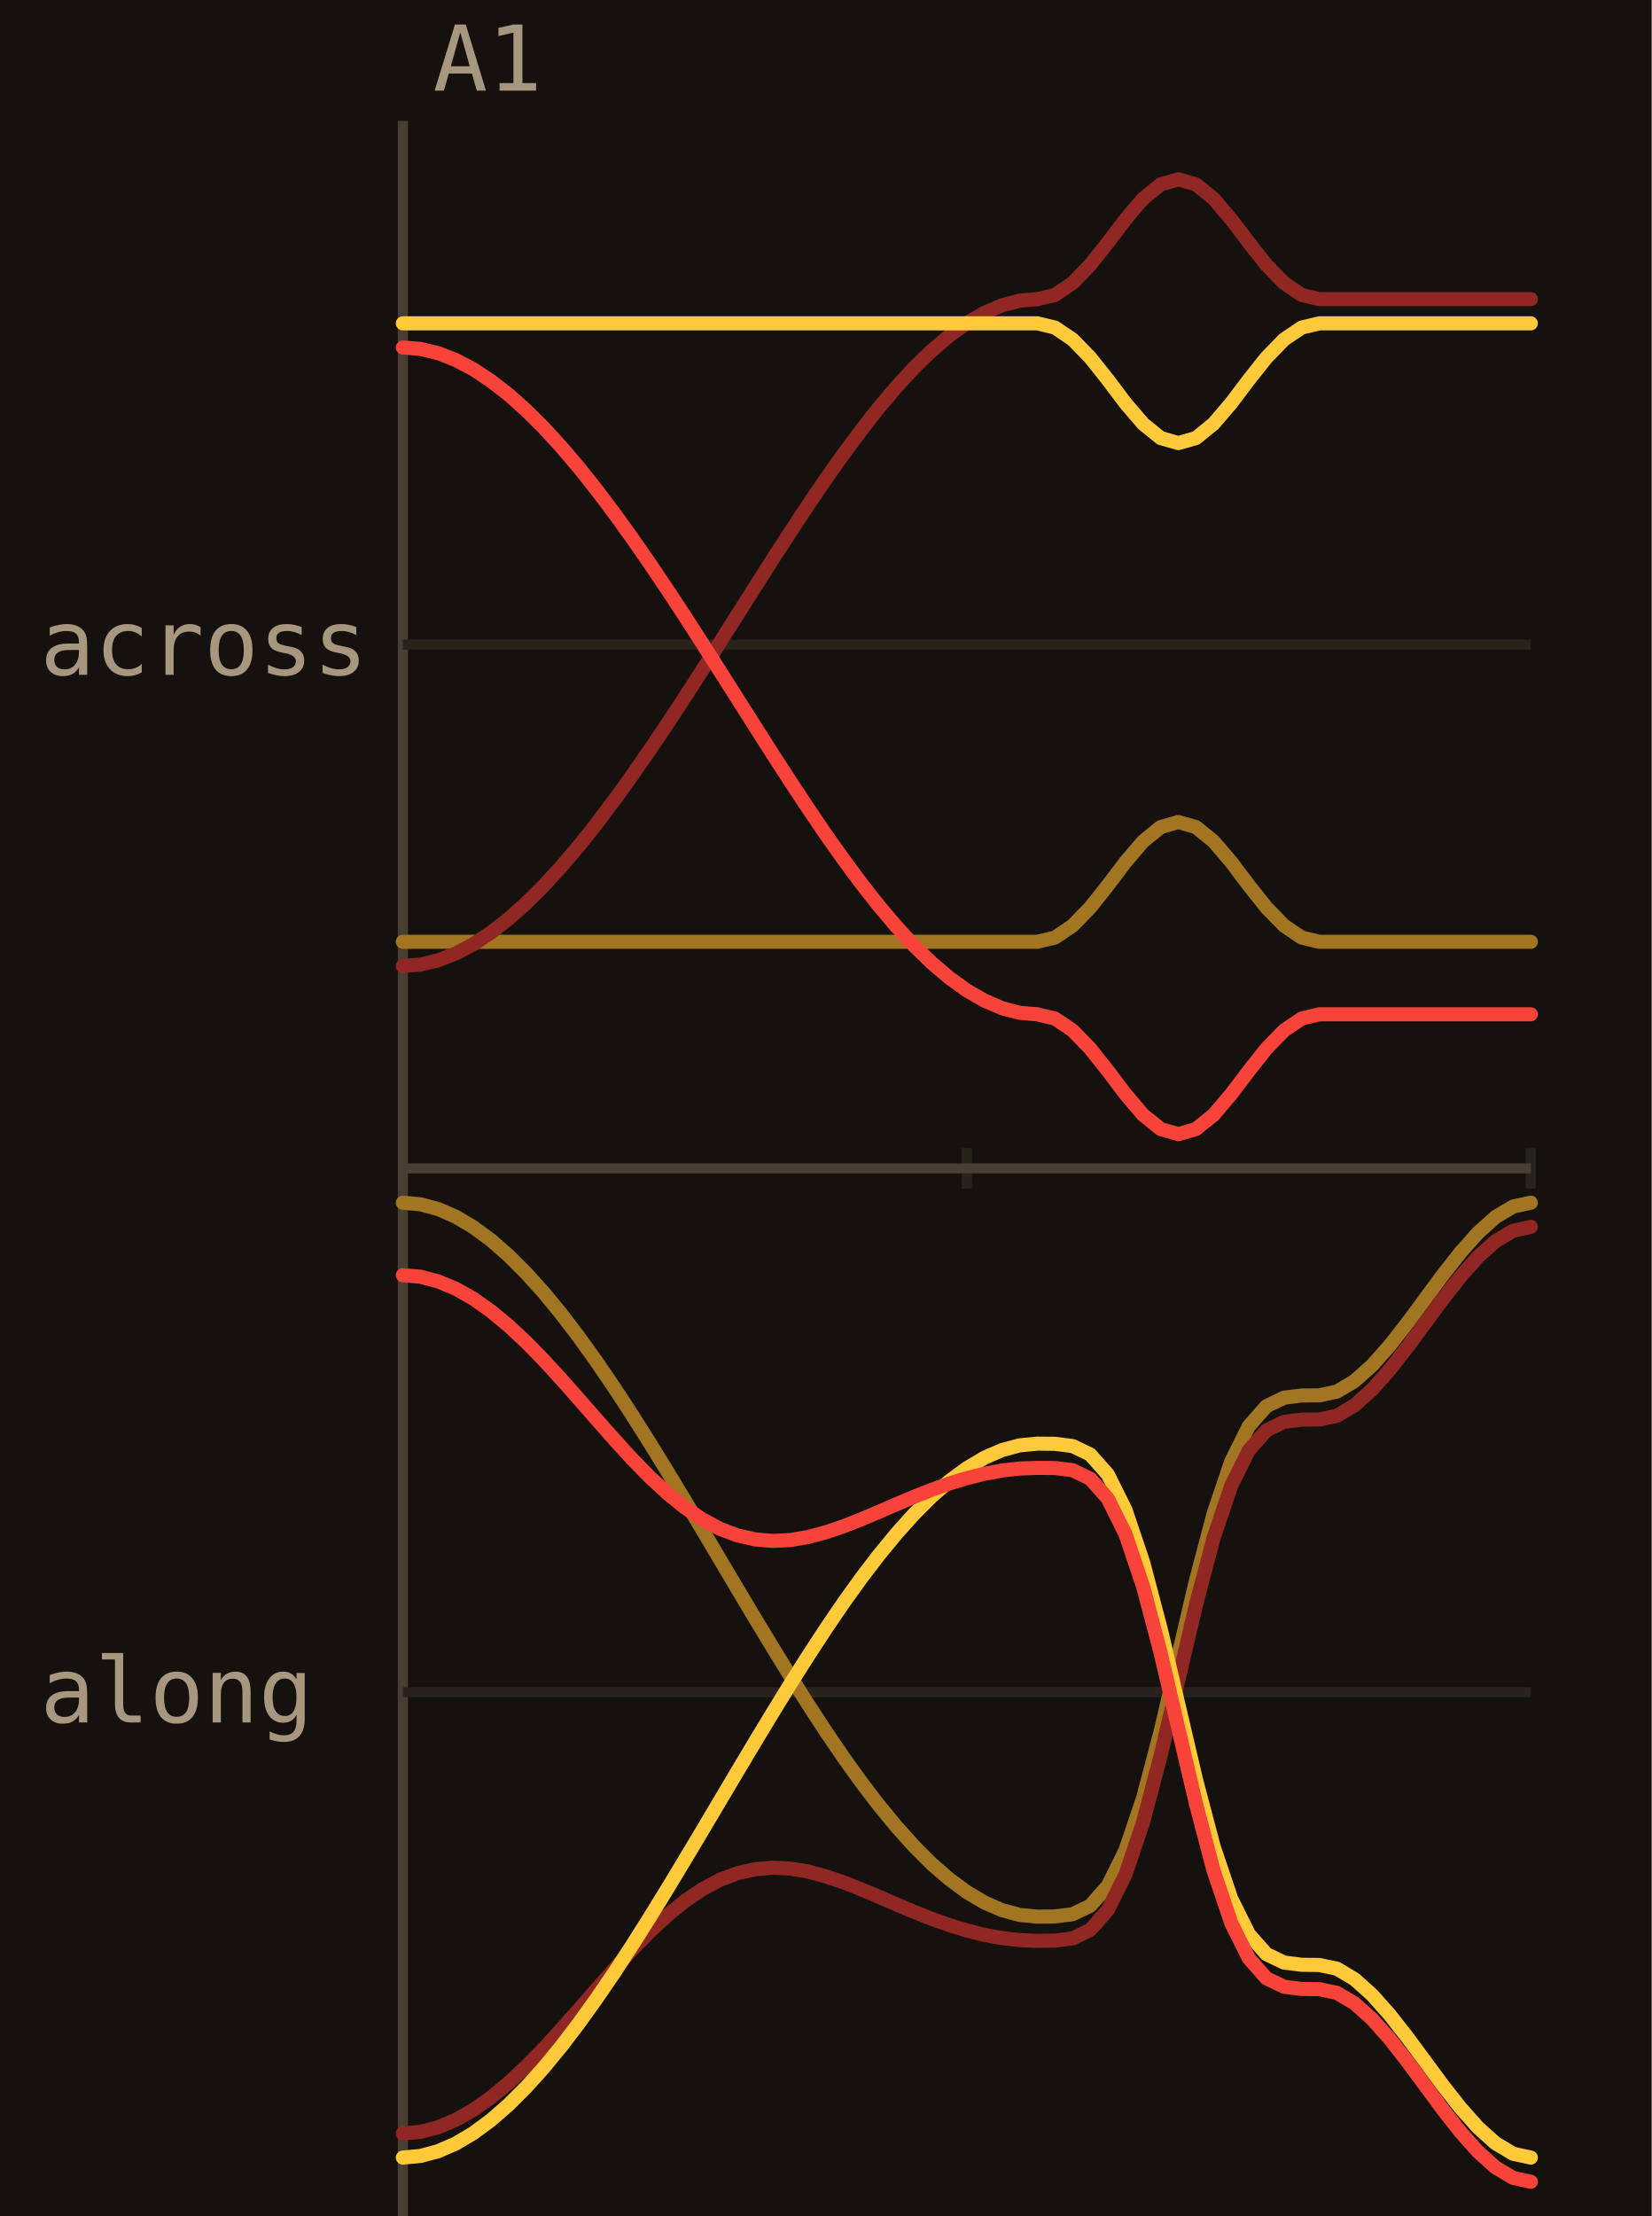
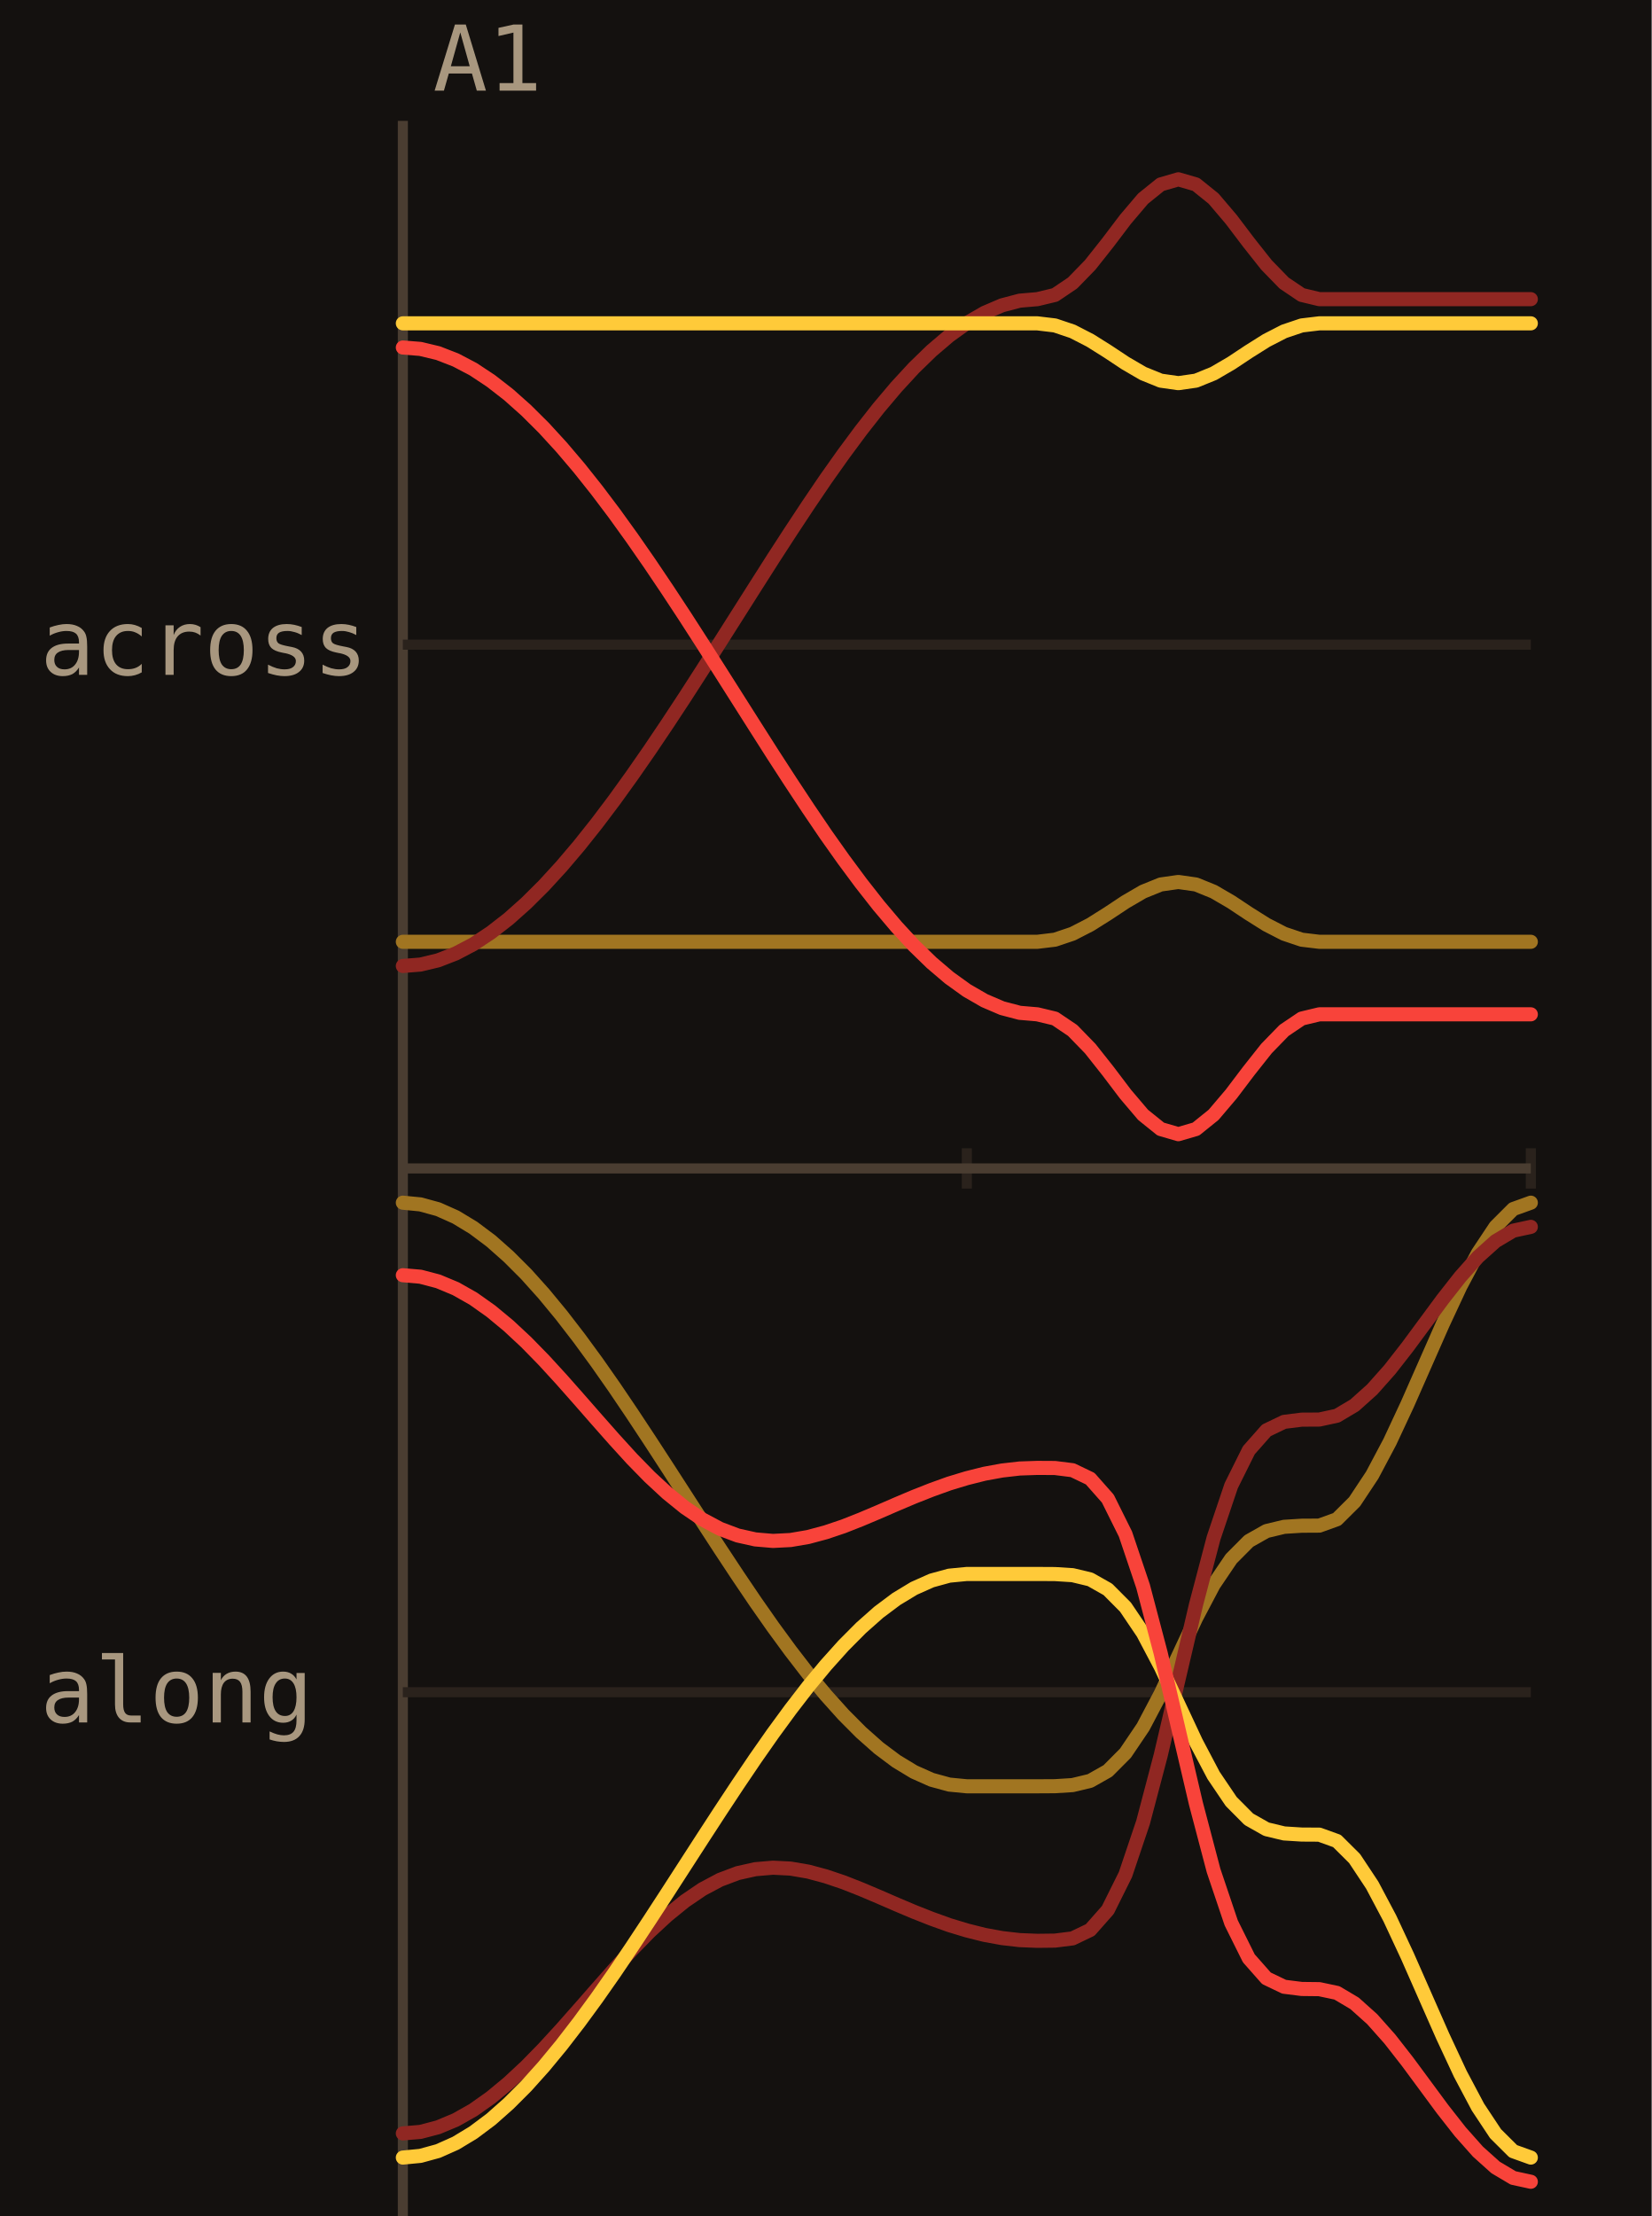
<svg xmlns="http://www.w3.org/2000/svg" viewBox="0 0 164 220" width="164" height="220" role="img">
  <rect width="164" height="220" fill="#14110f" />
  <path d="M40 12L40 220" stroke="#4a3d31" stroke-width="1" fill="none" />
  <path d="M96 114L96 118" stroke="#2a221c" stroke-width="1" fill="none" />
  <path d="M152 114L152 118" stroke="#2a221c" stroke-width="1" fill="none" />
  <path d="M40 64L152 64" stroke="#2a221c" stroke-width="1" fill="none" />
  <text x="4" y="67" fill="#a8977f" font-size="9" font-family="ui-monospace, Menlo, monospace">across</text>
  <path d="M40 168L152 168" stroke="#2a221c" stroke-width="1" fill="none" />
  <text x="4" y="171" fill="#a8977f" font-size="9" font-family="ui-monospace, Menlo, monospace">along</text>
  <path d="M40 116L152 116" stroke="#4a3d31" stroke-width="1" fill="none" />
  <text x="43" y="9" fill="#a8977f" font-size="9" font-family="ui-monospace, Menlo, monospace">A1</text>
-   <path d="M40 93.5L41.75 93.5L43.5 93.5L45.25 93.5L47 93.5L48.75 93.5L50.5 93.5L52.25 93.5L54 93.5L55.75 93.5L57.5 93.5L59.25 93.5L61 93.5L62.75 93.5L64.5 93.5L66.25 93.5L68 93.5L69.75 93.5L71.5 93.5L73.25 93.5L75 93.5L76.75 93.5L78.5 93.5L80.25 93.5L82 93.5L83.75 93.5L85.5 93.5L87.25 93.5L89 93.5L90.75 93.5L92.5 93.5L94.25 93.5L96 93.5L97.75 93.5L99.5 93.5L101.25 93.5L103 93.5L104.75 93.08L106.5 91.9L108.25 90.1L110 87.9L111.75 85.58L113.5 83.53L115.25 82.11L117 81.61L118.75 82.11L120.5 83.53L122.25 85.58L124 87.9L125.75 90.1L127.5 91.9L129.25 93.08L131 93.5L132.75 93.5L134.5 93.5L136.25 93.5L138 93.5L139.75 93.5L141.5 93.5L143.25 93.5L145 93.5L146.75 93.5L148.5 93.5L150.25 93.5L152 93.5" fill="none" stroke="#a17521" stroke-width="1.4" stroke-linecap="round" stroke-linejoin="round" />
+   <path d="M40 93.5L41.75 93.5L43.5 93.5L45.25 93.5L47 93.5L48.75 93.5L50.5 93.5L52.25 93.5L54 93.5L55.75 93.5L57.5 93.5L59.25 93.5L61 93.5L62.75 93.5L64.5 93.5L66.25 93.5L68 93.5L69.75 93.5L71.5 93.5L73.25 93.5L75 93.5L76.75 93.5L78.5 93.5L80.25 93.5L82 93.5L83.75 93.5L85.5 93.5L87.25 93.5L89 93.5L90.75 93.5L92.5 93.5L94.25 93.5L96 93.5L97.75 93.5L99.5 93.5L101.25 93.5L103 93.5L104.75 93.29L106.5 92.7L108.25 91.8L110 90.7L111.75 89.54L113.5 88.52L115.25 87.81L117 87.56L118.75 87.81L120.5 88.52L122.25 89.54L124 90.7L125.75 91.8L127.5 92.7L129.25 93.29L131 93.5L132.75 93.5L134.5 93.5L136.25 93.5L138 93.5L139.75 93.5L141.5 93.5L143.25 93.5L145 93.5L146.75 93.5L148.5 93.5L150.25 93.5L152 93.5" fill="none" stroke="#a17521" stroke-width="1.4" stroke-linecap="round" stroke-linejoin="round" />
  <path d="M40 95.9L41.75 95.76L43.5 95.34L45.25 94.66L47 93.74L48.75 92.58L50.5 91.22L52.25 89.66L54 87.92L55.75 86.01L57.5 83.95L59.25 81.75L61 79.43L62.75 77L64.5 74.48L66.25 71.88L68 69.22L69.75 66.5L71.5 63.75L73.25 60.99L75 58.23L76.75 55.48L78.5 52.78L80.25 50.13L82 47.55L83.75 45.08L85.5 42.72L87.25 40.49L89 38.42L90.75 36.52L92.5 34.82L94.25 33.33L96 32.07L97.75 31.06L99.5 30.31L101.25 29.85L103 29.7L104.75 29.28L106.5 28.1L108.25 26.3L110 24.09L111.75 21.78L113.5 19.72L115.25 18.31L117 17.8L118.75 18.31L120.5 19.72L122.25 21.78L124 24.09L125.75 26.3L127.5 28.1L129.25 29.28L131 29.7L132.75 29.7L134.5 29.7L136.25 29.7L138 29.7L139.75 29.7L141.5 29.7L143.25 29.7L145 29.7L146.75 29.7L148.5 29.7L150.25 29.7L152 29.7" fill="none" stroke="#902722" stroke-width="1.4" stroke-linecap="round" stroke-linejoin="round" />
-   <path d="M40 32.1L41.75 32.1L43.5 32.1L45.25 32.1L47 32.1L48.75 32.1L50.5 32.1L52.25 32.1L54 32.1L55.75 32.1L57.5 32.1L59.25 32.1L61 32.1L62.75 32.1L64.5 32.1L66.25 32.1L68 32.1L69.75 32.1L71.5 32.1L73.25 32.1L75 32.1L76.75 32.1L78.5 32.1L80.25 32.1L82 32.1L83.75 32.1L85.5 32.1L87.25 32.1L89 32.1L90.75 32.1L92.5 32.1L94.25 32.1L96 32.1L97.75 32.1L99.5 32.1L101.25 32.1L103 32.1L104.75 32.52L106.5 33.7L108.25 35.5L110 37.7L111.75 40.02L113.5 42.07L115.25 43.49L117 43.99L118.75 43.49L120.5 42.07L122.25 40.02L124 37.7L125.75 35.5L127.5 33.7L129.25 32.52L131 32.1L132.75 32.1L134.5 32.1L136.25 32.1L138 32.1L139.75 32.1L141.5 32.1L143.25 32.1L145 32.1L146.75 32.1L148.5 32.1L150.25 32.1L152 32.1" fill="none" stroke="#ffca39" stroke-width="1.4" stroke-linecap="round" stroke-linejoin="round" />
+   <path d="M40 32.1L41.75 32.1L43.5 32.1L45.25 32.1L47 32.1L48.75 32.1L50.5 32.1L52.25 32.1L54 32.1L55.75 32.1L57.5 32.1L59.25 32.1L61 32.1L62.75 32.1L64.5 32.1L66.25 32.1L68 32.1L69.75 32.1L71.5 32.1L73.25 32.1L75 32.1L76.75 32.1L78.5 32.1L80.25 32.1L82 32.1L83.75 32.1L85.5 32.1L87.25 32.1L89 32.1L90.75 32.1L92.5 32.1L94.25 32.1L96 32.1L97.75 32.1L99.5 32.1L101.25 32.1L103 32.1L104.75 32.31L106.5 32.9L108.25 33.8L110 34.9L111.75 36.06L113.5 37.08L115.25 37.79L117 38.04L118.75 37.79L120.5 37.08L122.25 36.06L124 34.9L125.75 33.8L127.5 32.9L129.25 32.31L131 32.1L132.75 32.1L134.5 32.1L136.25 32.1L138 32.1L139.75 32.1L141.5 32.1L143.25 32.1L145 32.1L146.75 32.1L148.5 32.1L150.25 32.1L152 32.1" fill="none" stroke="#ffca39" stroke-width="1.4" stroke-linecap="round" stroke-linejoin="round" />
  <path d="M40 34.5L41.75 34.64L43.5 35.06L45.25 35.74L47 36.66L48.75 37.82L50.5 39.18L52.25 40.74L54 42.48L55.75 44.39L57.5 46.45L59.25 48.65L61 50.97L62.75 53.4L64.5 55.92L66.25 58.52L68 61.18L69.75 63.9L71.5 66.65L73.25 69.41L75 72.17L76.75 74.92L78.5 77.62L80.25 80.27L82 82.85L83.75 85.32L85.5 87.68L87.25 89.91L89 91.98L90.75 93.88L92.5 95.58L94.25 97.07L96 98.33L97.75 99.34L99.5 100.09L101.25 100.55L103 100.7L104.75 101.12L106.5 102.3L108.25 104.1L110 106.31L111.75 108.62L113.5 110.68L115.25 112.09L117 112.6L118.75 112.09L120.5 110.68L122.25 108.62L124 106.31L125.75 104.1L127.5 102.3L129.25 101.12L131 100.7L132.75 100.7L134.5 100.7L136.25 100.7L138 100.7L139.75 100.7L141.5 100.7L143.25 100.7L145 100.7L146.75 100.7L148.5 100.7L150.25 100.7L152 100.7" fill="none" stroke="#f8433a" stroke-width="1.4" stroke-linecap="round" stroke-linejoin="round" />
-   <path d="M40 119.4L41.75 119.56L43.5 120.03L45.25 120.79L47 121.83L48.75 123.12L50.5 124.65L52.25 126.4L54 128.34L55.75 130.47L57.5 132.77L59.25 135.21L61 137.78L62.75 140.45L64.5 143.22L66.25 146.06L68 148.96L69.75 151.89L71.5 154.84L73.25 157.79L75 160.72L76.75 163.61L78.5 166.46L80.25 169.22L82 171.9L83.75 174.47L85.5 176.91L87.25 179.2L89 181.33L90.75 183.28L92.5 185.03L94.25 186.55L96 187.84L97.75 188.88L99.5 189.64L101.25 190.11L103 190.28L104.75 190.26L106.5 190.04L108.25 189.2L110 187.22L111.75 183.7L113.5 178.51L115.25 171.87L117 164.4L118.75 156.93L120.5 150.29L122.25 145.1L124 141.58L125.75 139.6L127.5 138.76L129.25 138.54L131 138.53L132.75 138.15L134.5 137.11L136.25 135.54L138 133.57L139.75 131.33L141.5 128.96L143.25 126.59L145 124.36L146.75 122.39L148.5 120.82L150.25 119.78L152 119.4" fill="none" stroke="#a17521" stroke-width="1.4" stroke-linecap="round" stroke-linejoin="round" />
+   <path d="M40 119.4L41.75 119.57L43.5 120.05L45.25 120.83L47 121.89L48.75 123.2L50.5 124.75L52.25 126.5L54 128.45L55.75 130.57L57.5 132.84L59.25 135.23L61 137.73L62.75 140.32L64.5 142.97L66.25 145.66L68 148.37L69.75 151.08L71.5 153.77L73.25 156.42L75 159.01L76.75 161.51L78.5 163.9L80.25 166.17L82 168.28L83.75 170.23L85.5 171.99L87.25 173.54L89 174.85L90.75 175.91L92.5 176.69L94.25 177.17L96 177.34L97.75 177.34L99.5 177.34L101.25 177.34L103 177.34L104.75 177.33L106.5 177.22L108.25 176.8L110 175.81L111.75 174.05L113.5 171.46L115.25 168.14L117 164.4L118.75 160.66L120.5 157.34L122.25 154.75L124 152.99L125.75 152L127.5 151.58L129.25 151.47L131 151.46L132.75 150.83L134.5 149.09L136.25 146.45L138 143.15L139.75 139.4L141.5 135.43L143.25 131.46L145 127.71L146.75 124.41L148.5 121.78L150.25 120.03L152 119.4" fill="none" stroke="#a17521" stroke-width="1.4" stroke-linecap="round" stroke-linejoin="round" />
  <path d="M40 211.8L41.75 211.65L43.5 211.19L45.25 210.46L47 209.47L48.75 208.23L50.5 206.78L52.25 205.15L54 203.36L55.75 201.45L57.5 199.47L59.25 197.47L61 195.49L62.75 193.57L64.5 191.78L66.25 190.16L68 188.74L69.75 187.55L71.5 186.62L73.25 185.96L75 185.57L76.75 185.42L78.5 185.51L80.25 185.81L82 186.28L83.75 186.87L85.5 187.56L87.25 188.3L89 189.06L90.75 189.8L92.5 190.49L94.25 191.12L96 191.65L97.75 192.09L99.5 192.41L101.25 192.61L103 192.68L104.75 192.66L106.5 192.44L108.25 191.6L110 189.62L111.75 186.1L113.5 180.91L115.25 174.27L117 166.8L118.75 159.33L120.5 152.69L122.25 147.5L124 143.98L125.75 142L127.5 141.16L129.25 140.94L131 140.93L132.75 140.55L134.5 139.51L136.25 137.94L138 135.97L139.75 133.73L141.5 131.36L143.25 128.99L145 126.76L146.75 124.79L148.5 123.22L150.25 122.18L152 121.8" fill="none" stroke="#902722" stroke-width="1.4" stroke-linecap="round" stroke-linejoin="round" />
-   <path d="M40 214.2L41.75 214.04L43.5 213.57L45.25 212.81L47 211.77L48.75 210.48L50.5 208.95L52.25 207.2L54 205.26L55.75 203.13L57.5 200.83L59.25 198.39L61 195.83L62.75 193.15L64.5 190.38L66.25 187.54L68 184.64L69.75 181.71L71.5 178.76L73.25 175.81L75 172.88L76.75 169.99L78.5 167.14L80.25 164.38L82 161.7L83.75 159.13L85.5 156.69L87.25 154.4L89 152.27L90.75 150.32L92.5 148.57L94.25 147.05L96 145.76L97.75 144.72L99.5 143.96L101.25 143.49L103 143.32L104.75 143.34L106.5 143.56L108.25 144.4L110 146.38L111.75 149.9L113.5 155.09L115.25 161.73L117 169.2L118.75 176.67L120.5 183.31L122.25 188.5L124 192.02L125.75 194L127.5 194.84L129.25 195.06L131 195.08L132.75 195.45L134.5 196.49L136.25 198.06L138 200.03L139.75 202.27L141.5 204.64L143.25 207.01L145 209.24L146.75 211.21L148.5 212.78L150.25 213.82L152 214.2" fill="none" stroke="#ffca39" stroke-width="1.4" stroke-linecap="round" stroke-linejoin="round" />
+   <path d="M40 214.2L41.75 214.03L43.5 213.55L45.25 212.77L47 211.71L48.75 210.4L50.5 208.85L52.25 207.1L54 205.15L55.75 203.03L57.5 200.76L59.25 198.37L61 195.87L62.75 193.28L64.5 190.63L66.25 187.94L68 185.23L69.75 182.52L71.5 179.83L73.25 177.18L75 174.59L76.75 172.09L78.5 169.7L80.25 167.43L82 165.32L83.75 163.37L85.5 161.61L87.25 160.06L89 158.75L90.75 157.69L92.5 156.91L94.25 156.43L96 156.26L97.75 156.26L99.5 156.26L101.25 156.26L103 156.26L104.75 156.27L106.5 156.38L108.25 156.8L110 157.79L111.75 159.55L113.5 162.14L115.25 165.46L117 169.2L118.75 172.94L120.5 176.26L122.25 178.85L124 180.61L125.75 181.6L127.5 182.02L129.25 182.13L131 182.14L132.75 182.77L134.5 184.51L136.25 187.15L138 190.45L139.75 194.2L141.5 198.17L143.25 202.14L145 205.89L146.75 209.19L148.5 211.83L150.25 213.57L152 214.2" fill="none" stroke="#ffca39" stroke-width="1.4" stroke-linecap="round" stroke-linejoin="round" />
  <path d="M40 126.6L41.75 126.75L43.5 127.21L45.25 127.94L47 128.93L48.75 130.17L50.5 131.62L52.25 133.25L54 135.04L55.75 136.95L57.5 138.93L59.25 140.93L61 142.91L62.75 144.83L64.5 146.62L66.25 148.24L68 149.66L69.75 150.85L71.5 151.78L73.25 152.44L75 152.83L76.75 152.98L78.5 152.89L80.25 152.59L82 152.12L83.75 151.53L85.5 150.84L87.25 150.1L89 149.34L90.75 148.6L92.5 147.91L94.25 147.28L96 146.75L97.75 146.31L99.5 145.99L101.25 145.79L103 145.73L104.75 145.74L106.5 145.96L108.25 146.8L110 148.78L111.75 152.3L113.5 157.49L115.25 164.13L117 171.6L118.75 179.07L120.5 185.71L122.25 190.9L124 194.42L125.75 196.4L127.5 197.24L129.25 197.46L131 197.48L132.75 197.85L134.5 198.89L136.25 200.46L138 202.43L139.75 204.67L141.5 207.04L143.25 209.41L145 211.64L146.75 213.61L148.5 215.18L150.25 216.22L152 216.6" fill="none" stroke="#f8433a" stroke-width="1.4" stroke-linecap="round" stroke-linejoin="round" />
</svg>
